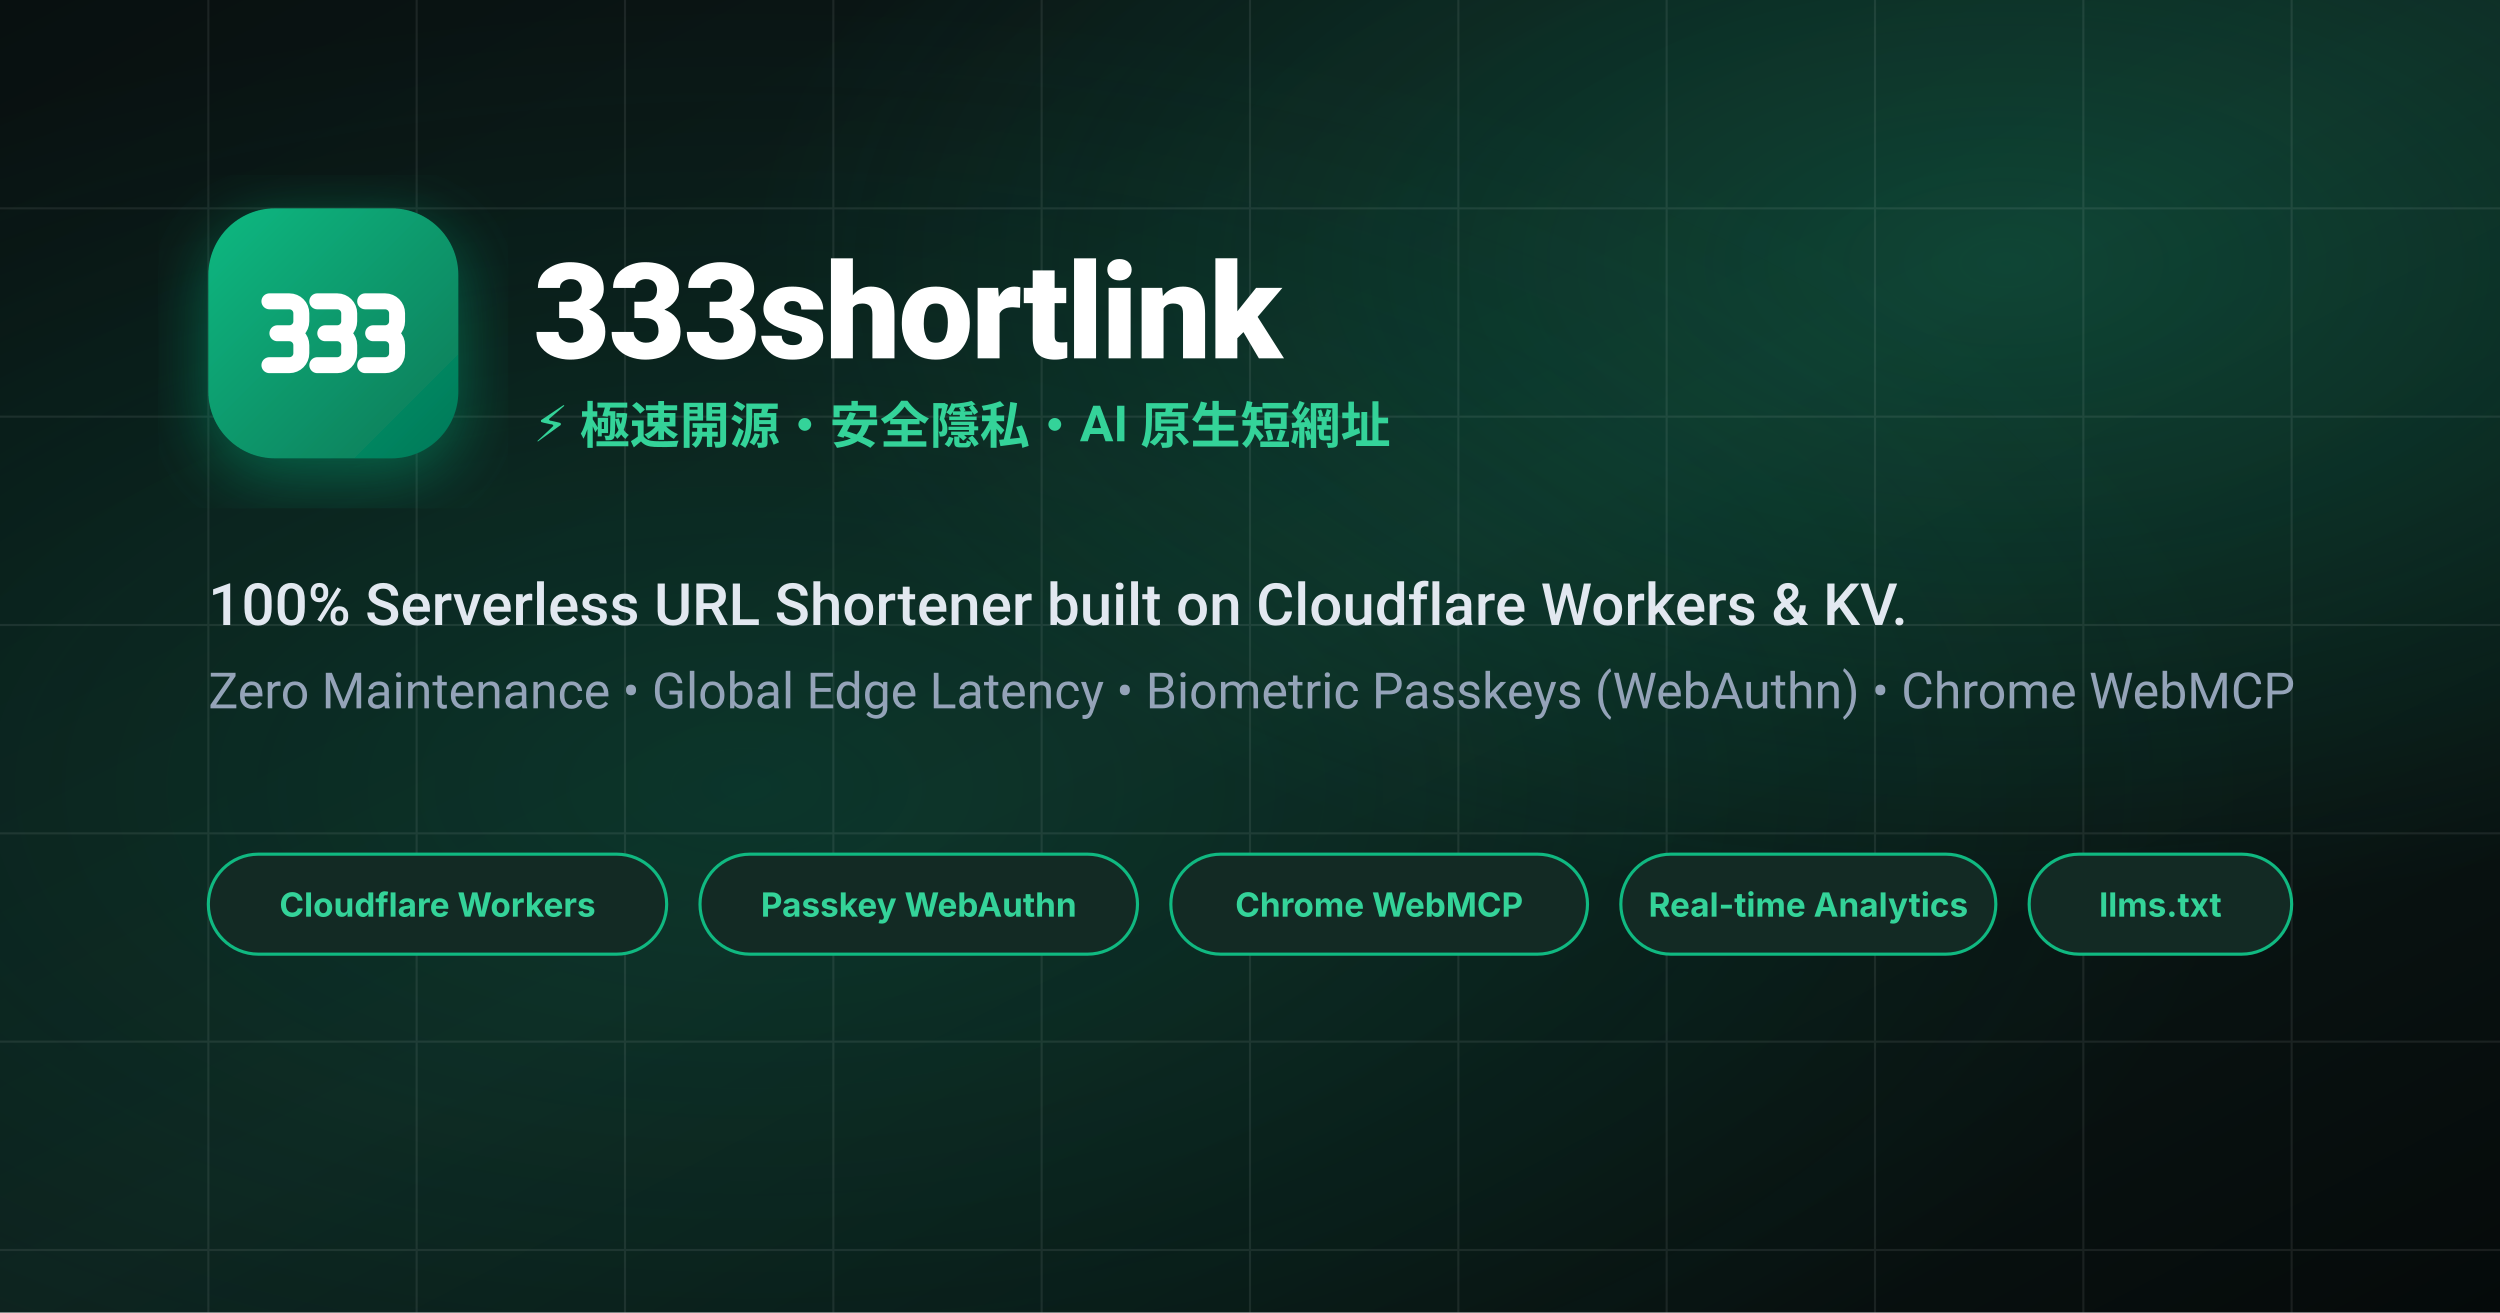
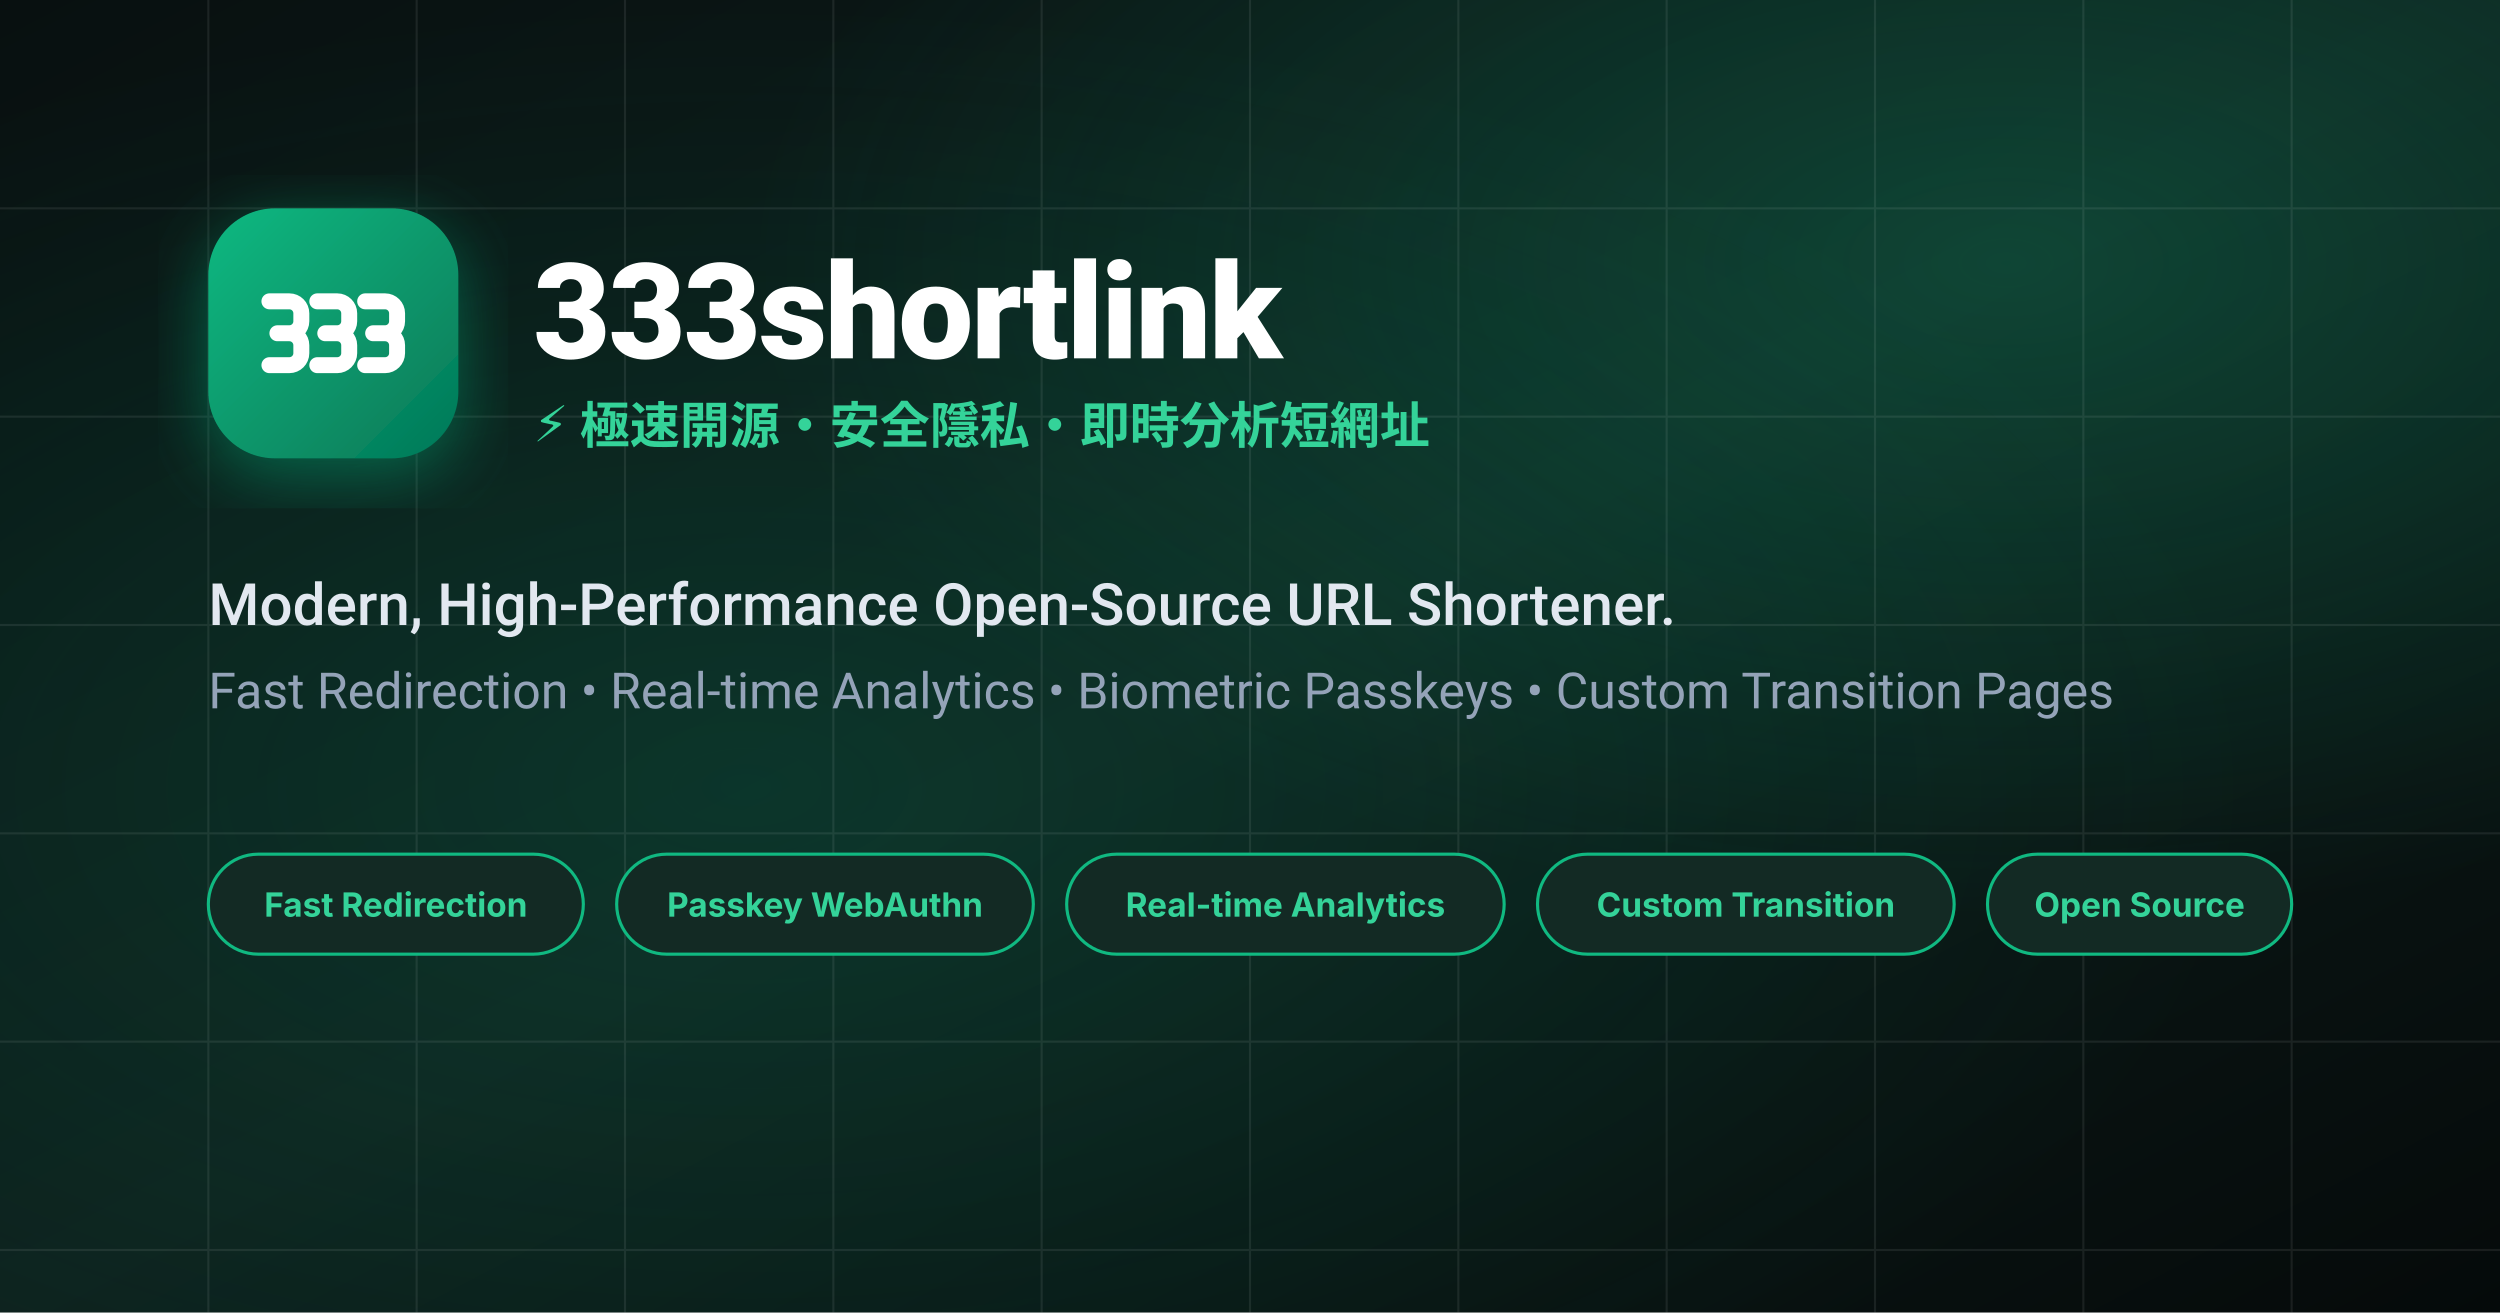
<svg xmlns="http://www.w3.org/2000/svg" width="1200" height="630" viewBox="0 0 1200 630" fill="none">
  <defs>
    <linearGradient id="bgGrad" x1="0%" y1="0%" x2="100%" y2="100%">
      <stop offset="0%" stop-color="#081010" />
      <stop offset="50%" stop-color="#0e1f1c" />
      <stop offset="100%" stop-color="#050a0a" />
    </linearGradient>
    <radialGradient id="glowTopRight" cx="80%" cy="20%" r="50%">
      <stop offset="0%" stop-color="#10b981" stop-opacity="0.25" />
      <stop offset="100%" stop-color="#10b981" stop-opacity="0" />
    </radialGradient>
    <radialGradient id="glowCenter" cx="30%" cy="60%" r="60%">
      <stop offset="0%" stop-color="#059669" stop-opacity="0.2" />
      <stop offset="100%" stop-color="#059669" stop-opacity="0" />
    </radialGradient>
    <linearGradient id="badgeGrad" x1="0%" y1="0%" x2="100%" y2="100%">
      <stop offset="0%" stop-color="#10b981" />
      <stop offset="100%" stop-color="#047857" />
    </linearGradient>
    <filter id="badgeShadow" x="-20%" y="-20%" width="140%" height="140%">
      <feDropShadow dx="0" dy="8" stdDeviation="16" flood-color="#10b981" flood-opacity="0.45" />
    </filter>
  </defs>
  <rect width="1200" height="630" fill="url(#bgGrad)" />
  <rect width="1200" height="630" fill="url(#glowTopRight)" />
  <rect width="1200" height="630" fill="url(#glowCenter)" />
  <g opacity="0.08" stroke="#ffffff" stroke-width="1">
    <line x1="100" y1="0" x2="100" y2="630" />
    <line x1="200" y1="0" x2="200" y2="630" />
    <line x1="300" y1="0" x2="300" y2="630" />
    <line x1="400" y1="0" x2="400" y2="630" />
    <line x1="500" y1="0" x2="500" y2="630" />
    <line x1="600" y1="0" x2="600" y2="630" />
    <line x1="700" y1="0" x2="700" y2="630" />
    <line x1="800" y1="0" x2="800" y2="630" />
    <line x1="900" y1="0" x2="900" y2="630" />
    <line x1="1000" y1="0" x2="1000" y2="630" />
    <line x1="1100" y1="0" x2="1100" y2="630" />
    <line x1="0" y1="100" x2="1200" y2="100" />
    <line x1="0" y1="200" x2="1200" y2="200" />
    <line x1="0" y1="300" x2="1200" y2="300" />
    <line x1="0" y1="400" x2="1200" y2="400" />
    <line x1="0" y1="500" x2="1200" y2="500" />
    <line x1="0" y1="600" x2="1200" y2="600" />
  </g>
  <g transform="translate(100, 100)">
    <rect width="120" height="120" rx="32" fill="url(#badgeGrad)" filter="url(#badgeShadow)" />
    <g transform="translate(14, 14) scale(3.83)" stroke="#ffffff" stroke-width="2" stroke-linecap="round" stroke-linejoin="round" fill="none">
      <path d="M4 8h2.5a1.5 1.5 0 0 1 1.5 1.5v1a1.5 1.5 0 0 1 -1.5 1.5h-1.5h1.5a1.5 1.5 0 0 1 1.5 1.5v1a1.5 1.5 0 0 1 -1.5 1.5h-2.5" />
      <path d="M10 8h2.5a1.5 1.5 0 0 1 1.5 1.5v1a1.5 1.5 0 0 1 -1.5 1.5h-1.5h1.5a1.5 1.5 0 0 1 1.5 1.5v1a1.5 1.5 0 0 1 -1.5 1.5h-2.5" />
      <path d="M16 8h2.5a1.5 1.5 0 0 1 1.5 1.5v1a1.5 1.5 0 0 1 -1.5 1.5h-1.5h1.5a1.5 1.5 0 0 1 1.5 1.5v1a1.5 1.5 0 0 1 -1.5 1.5h-2.5" />
    </g>
    <text x="156" y="72" font-family="-apple-system, BlinkMacSystemFont, 'SF Pro Display', 'Segoe UI', Roboto, sans-serif" font-size="64" font-weight="900" fill="#ffffff" letter-spacing="-1">333shortlink</text>
-     <text x="156" y="112" font-family="-apple-system, BlinkMacSystemFont, 'SF Pro Text', 'Segoe UI', Roboto, sans-serif" font-size="24" font-weight="600" fill="#34d399">⚡ 極速開源・安全隱私・AI 原生短網址</text>
-     <text x="0" y="200" font-family="-apple-system, BlinkMacSystemFont, 'SF Pro Text', 'Segoe UI', Roboto, sans-serif" font-size="28" font-weight="500" fill="#e2e8f0" line-height="1.5">
-       100% Serverless URL Shortener built on Cloudflare Workers &amp; KV.
+     <text x="156" y="112" font-family="-apple-system, BlinkMacSystemFont, 'SF Pro Text', 'Segoe UI', Roboto, sans-serif" font-size="24" font-weight="600" fill="#34d399">⚡ 極速開源・安全隱私・即時分析短網址</text>
+     <text x="0" y="200" font-family="-apple-system, BlinkMacSystemFont, 'SF Pro Text', 'Segoe UI', Roboto, sans-serif" font-size="28" font-weight="500" fill="#e2e8f0">
+       Modern, High-Performance Open-Source URL Shortener.
    </text>
    <text x="0" y="240" font-family="-apple-system, BlinkMacSystemFont, 'SF Pro Text', 'Segoe UI', Roboto, sans-serif" font-size="24" font-weight="400" fill="#94a3b8">
-       Zero Maintenance • Global Edge Latency • Biometric Passkeys (WebAuthn) • Chrome WebMCP
+       Fast Redirection • Real-time Analytics • Biometric Passkeys • Custom Transition Pages
    </text>
    <g transform="translate(0, 310)">
-       <rect x="0" y="0" width="220" height="48" rx="24" fill="#132a24" stroke="#10b981" stroke-width="1.5" />
-       <text x="110" y="30" font-family="-apple-system, BlinkMacSystemFont, sans-serif" font-size="16" font-weight="700" fill="#34d399" text-anchor="middle">Cloudflare Workers</text>
-       <rect x="236" y="0" width="210" height="48" rx="24" fill="#132a24" stroke="#10b981" stroke-width="1.5" />
-       <text x="341" y="30" font-family="-apple-system, BlinkMacSystemFont, sans-serif" font-size="16" font-weight="700" fill="#34d399" text-anchor="middle">Passkey WebAuthn</text>
-       <rect x="462" y="0" width="200" height="48" rx="24" fill="#132a24" stroke="#10b981" stroke-width="1.5" />
-       <text x="562" y="30" font-family="-apple-system, BlinkMacSystemFont, sans-serif" font-size="16" font-weight="700" fill="#34d399" text-anchor="middle">Chrome WebMCP</text>
-       <rect x="678" y="0" width="180" height="48" rx="24" fill="#132a24" stroke="#10b981" stroke-width="1.5" />
-       <text x="768" y="30" font-family="-apple-system, BlinkMacSystemFont, sans-serif" font-size="16" font-weight="700" fill="#34d399" text-anchor="middle">Real-time Analytics</text>
-       <rect x="874" y="0" width="126" height="48" rx="24" fill="#132a24" stroke="#10b981" stroke-width="1.5" />
-       <text x="937" y="30" font-family="-apple-system, BlinkMacSystemFont, sans-serif" font-size="16" font-weight="700" fill="#34d399" text-anchor="middle">llms.txt</text>
+       <rect x="0" y="0" width="180" height="48" rx="24" fill="#132a24" stroke="#10b981" stroke-width="1.5" />
+       <text x="90" y="30" font-family="-apple-system, BlinkMacSystemFont, sans-serif" font-size="16" font-weight="700" fill="#34d399" text-anchor="middle">Fast Redirection</text>
+       <rect x="196" y="0" width="200" height="48" rx="24" fill="#132a24" stroke="#10b981" stroke-width="1.5" />
+       <text x="296" y="30" font-family="-apple-system, BlinkMacSystemFont, sans-serif" font-size="16" font-weight="700" fill="#34d399" text-anchor="middle">Passkey WebAuthn</text>
+       <rect x="412" y="0" width="210" height="48" rx="24" fill="#132a24" stroke="#10b981" stroke-width="1.5" />
+       <text x="517" y="30" font-family="-apple-system, BlinkMacSystemFont, sans-serif" font-size="16" font-weight="700" fill="#34d399" text-anchor="middle">Real-time Analytics</text>
+       <rect x="638" y="0" width="200" height="48" rx="24" fill="#132a24" stroke="#10b981" stroke-width="1.5" />
+       <text x="738" y="30" font-family="-apple-system, BlinkMacSystemFont, sans-serif" font-size="16" font-weight="700" fill="#34d399" text-anchor="middle">Custom Transition</text>
+       <rect x="854" y="0" width="146" height="48" rx="24" fill="#132a24" stroke="#10b981" stroke-width="1.5" />
+       <text x="927" y="30" font-family="-apple-system, BlinkMacSystemFont, sans-serif" font-size="16" font-weight="700" fill="#34d399" text-anchor="middle">Open Source</text>
    </g>
  </g>
</svg>
